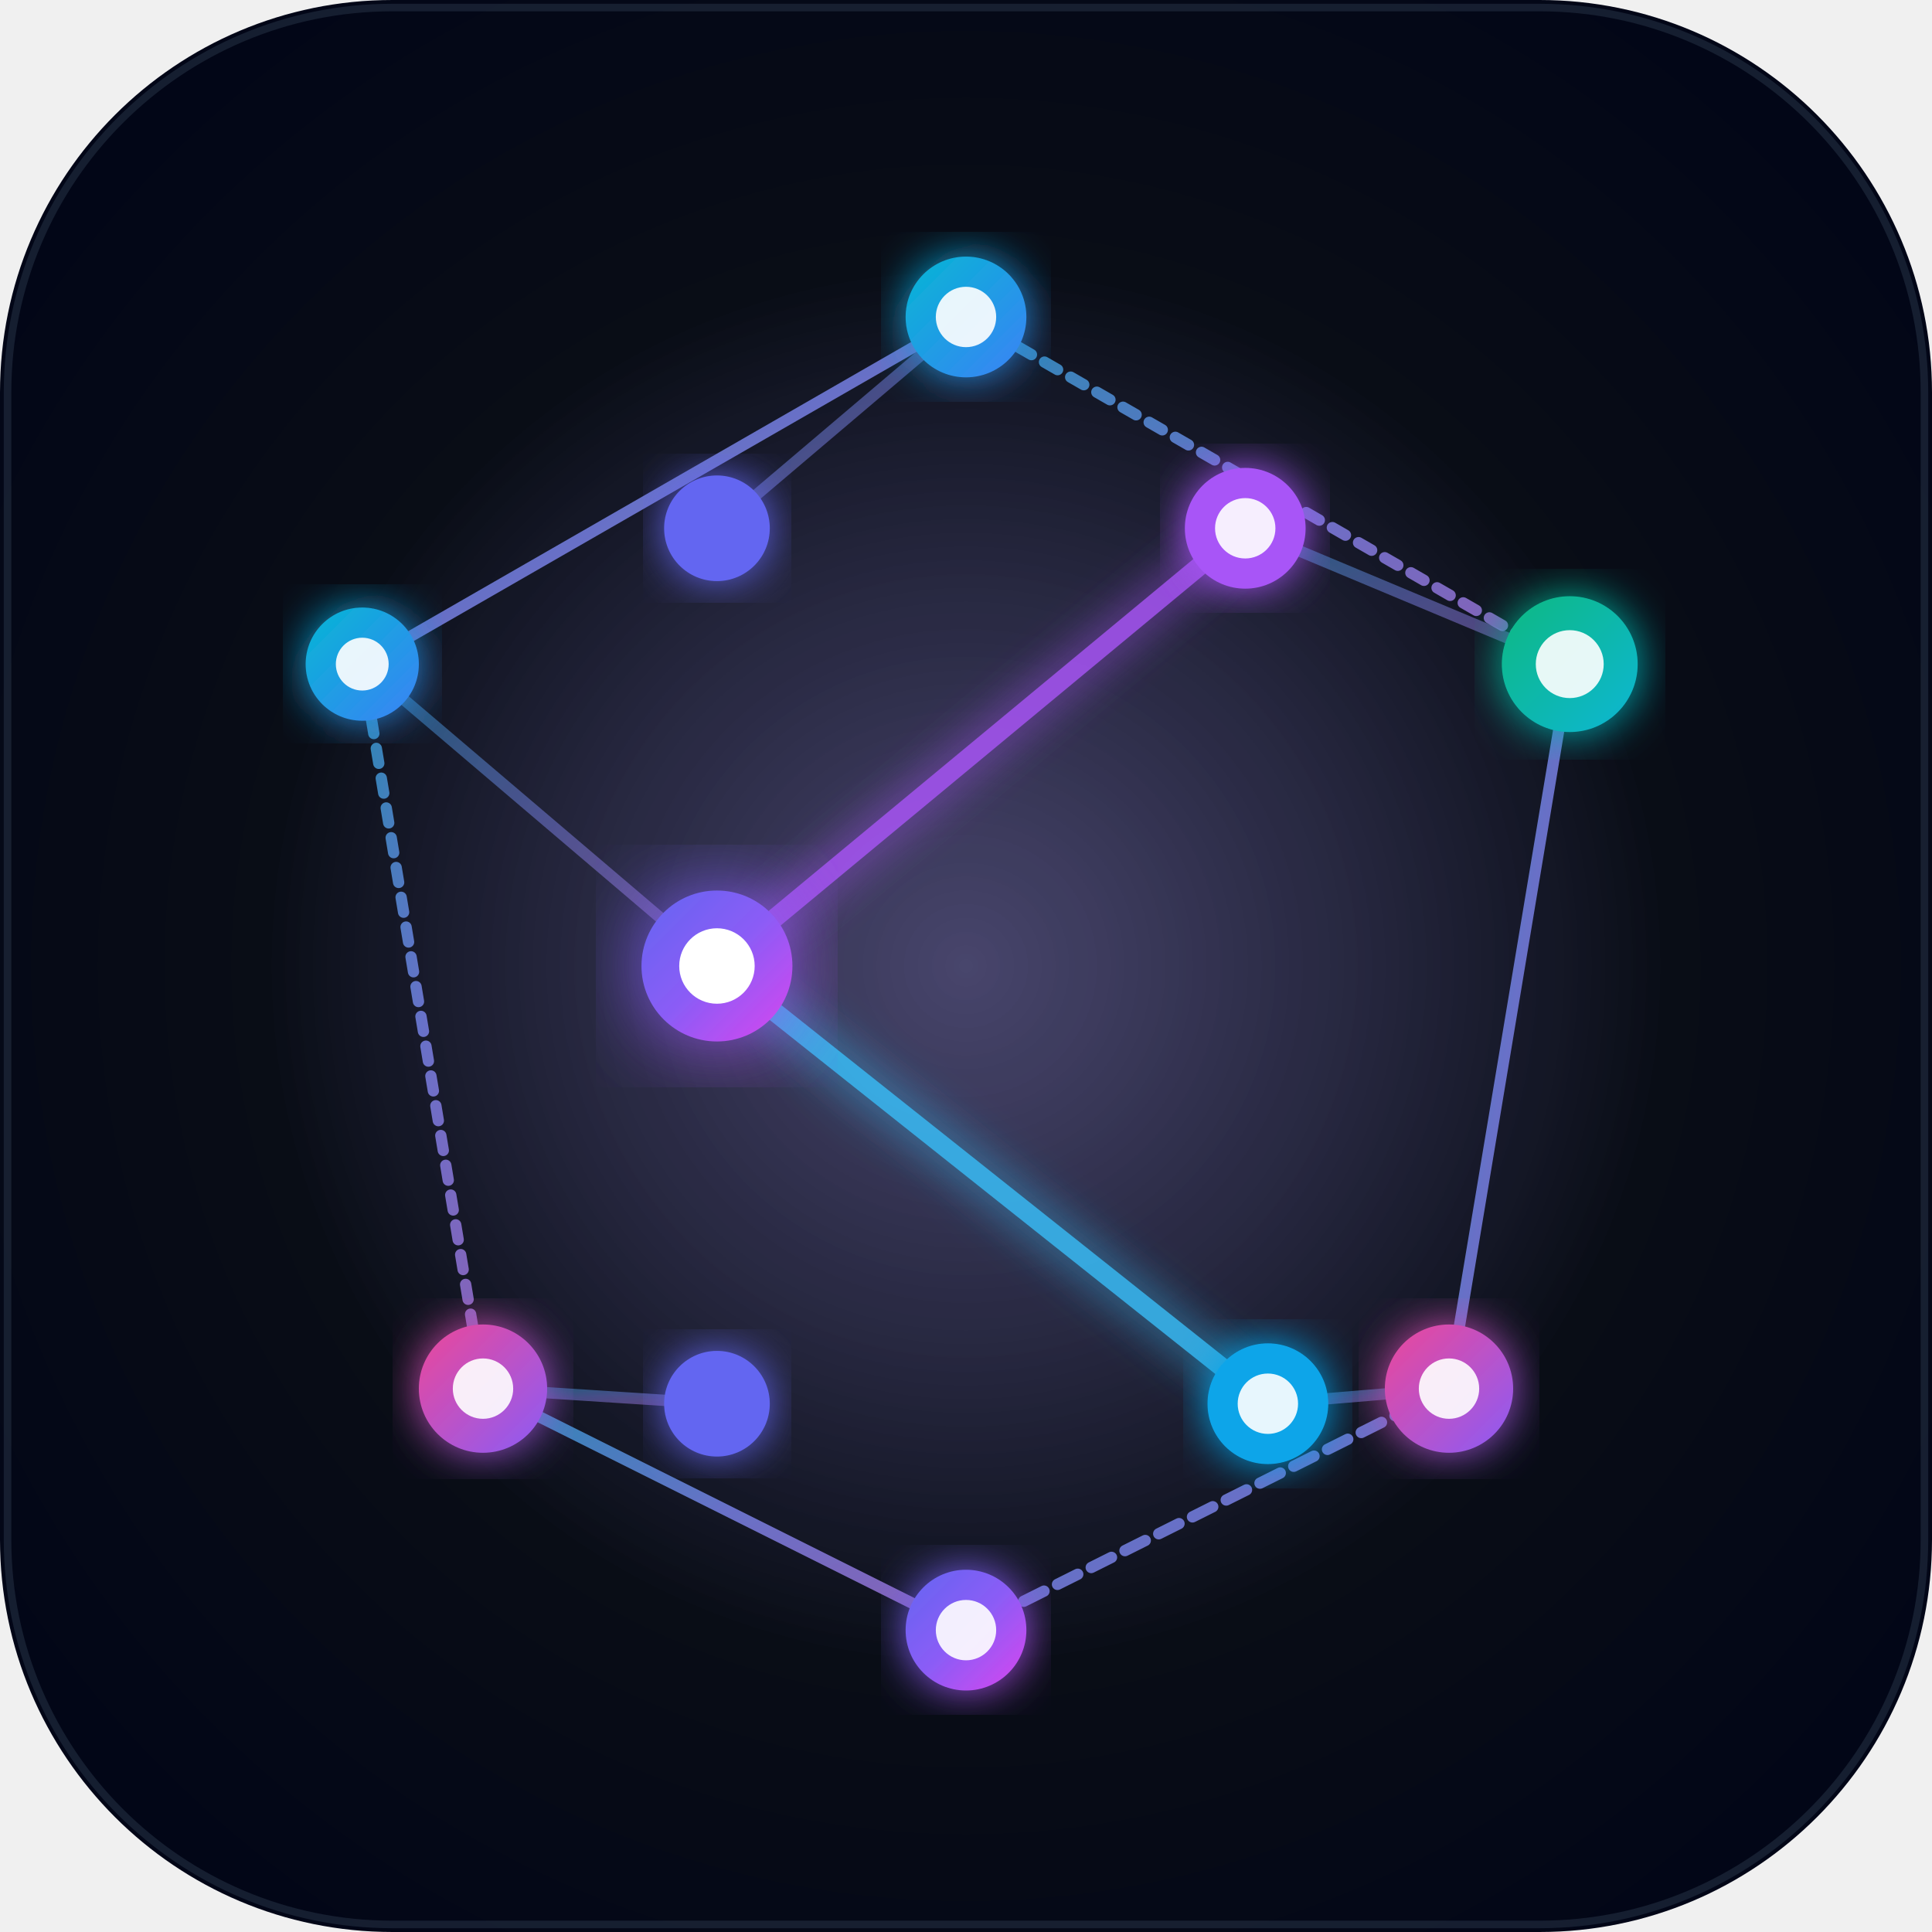
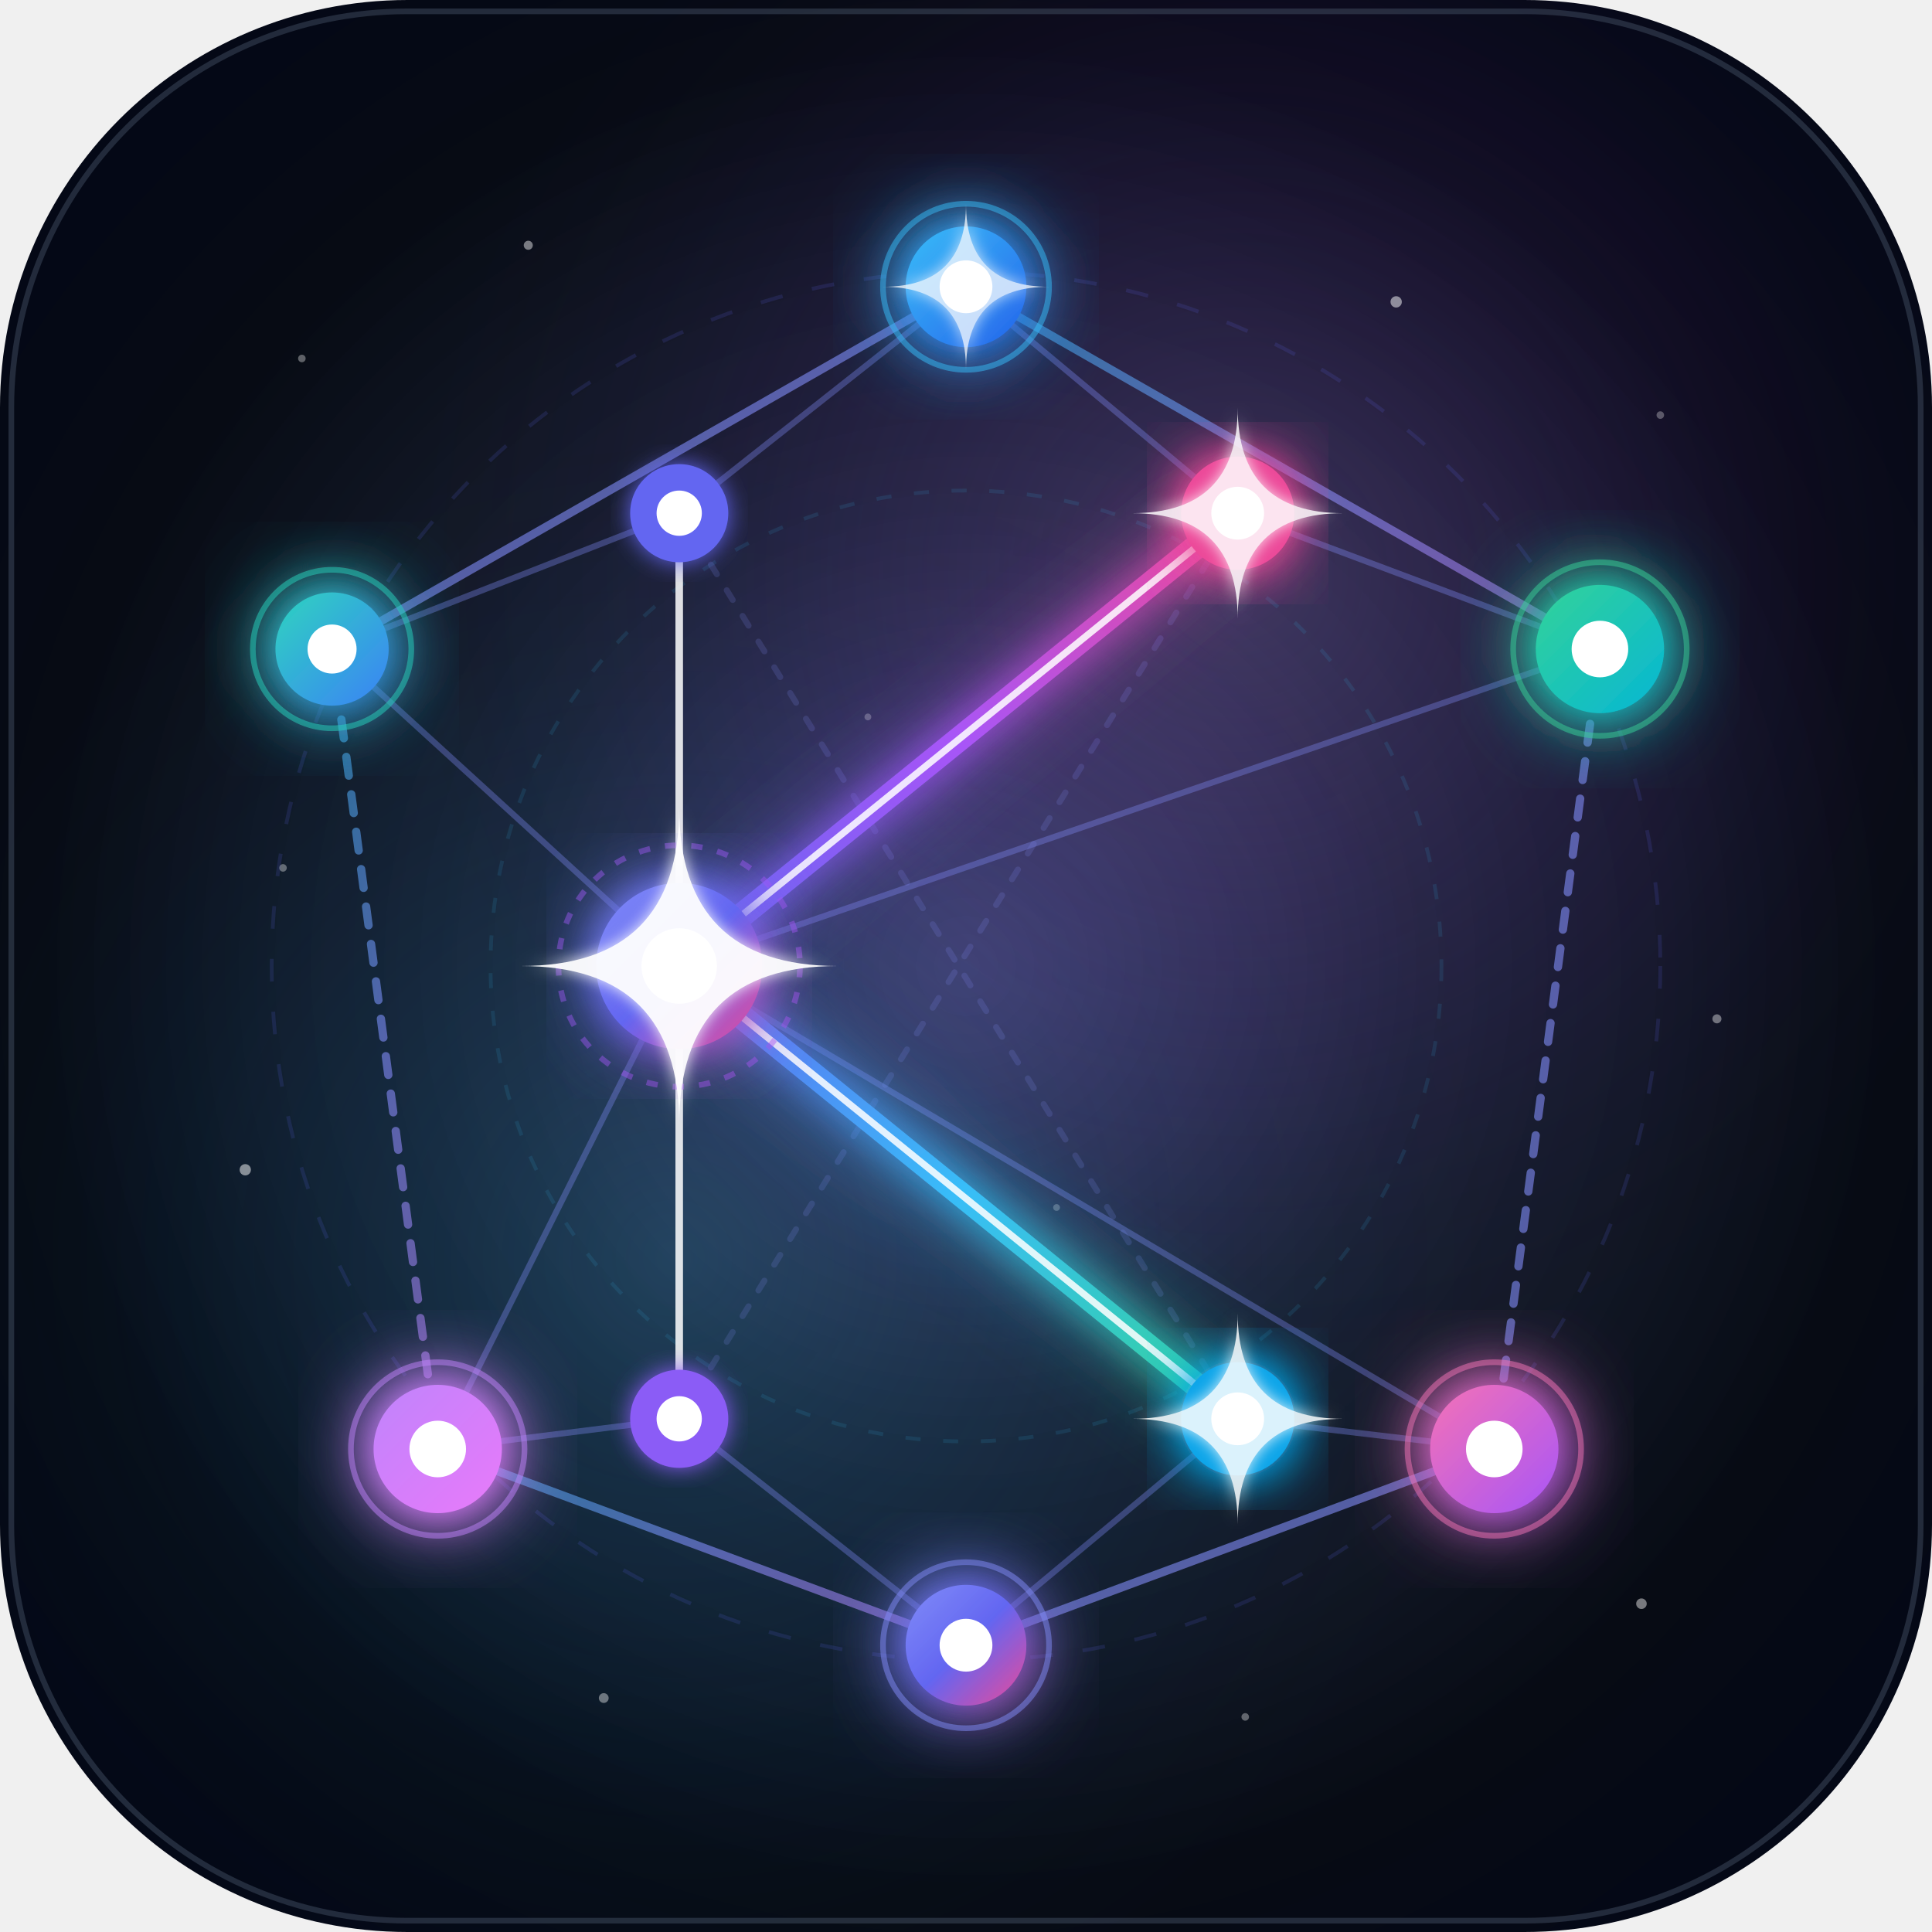
<svg xmlns="http://www.w3.org/2000/svg" viewBox="0 0 512 512" width="100%" height="100%">
  <defs>
-     <radialGradient id="bg-glow" cx="50%" cy="50%" r="60%">
-       <stop offset="0%" stop-color="#1e1b4b" stop-opacity="0.8" />
-       <stop offset="60%" stop-color="#090d16" stop-opacity="1" />
+     <radialGradient id="space-bg" cx="50%" cy="50%" r="68%">
+       <stop offset="0%" stop-color="#1e1b4b" stop-opacity="0.85" />
+       <stop offset="35%" stop-color="#0f172a" stop-opacity="0.95" />
+       <stop offset="70%" stop-color="#070b14" stop-opacity="1" />
      <stop offset="100%" stop-color="#020617" stop-opacity="1" />
    </radialGradient>
+     <radialGradient id="nebula-purple" cx="64%" cy="30%" r="45%">
+       <stop offset="0%" stop-color="#c084fc" stop-opacity="0.22" />
+       <stop offset="60%" stop-color="#9333ea" stop-opacity="0.06" />
+       <stop offset="100%" stop-color="#000000" stop-opacity="0" />
+     </radialGradient>
+     <radialGradient id="nebula-cyan" cx="35%" cy="65%" r="45%">
+       <stop offset="0%" stop-color="#38bdf8" stop-opacity="0.2" />
+       <stop offset="60%" stop-color="#0284c7" stop-opacity="0.05" />
+       <stop offset="100%" stop-color="#000000" stop-opacity="0" />
+     </radialGradient>
+     <linearGradient id="grad-ast" x1="0%" y1="0%" x2="100%" y2="100%">
+       <stop offset="0%" stop-color="#38bdf8" />
+       <stop offset="100%" stop-color="#2563eb" />
+     </linearGradient>
+     <linearGradient id="grad-vector" x1="0%" y1="0%" x2="100%" y2="100%">
+       <stop offset="0%" stop-color="#34d399" />
+       <stop offset="100%" stop-color="#06b6d4" />
+     </linearGradient>
+     <linearGradient id="grad-episodic" x1="0%" y1="0%" x2="100%" y2="100%">
+       <stop offset="0%" stop-color="#f472b6" />
+       <stop offset="100%" stop-color="#a855f7" />
+     </linearGradient>
    <linearGradient id="grad-core" x1="0%" y1="0%" x2="100%" y2="100%">
-       <stop offset="0%" stop-color="#6366f1" />
-       <stop offset="50%" stop-color="#8b5cf6" />
-       <stop offset="100%" stop-color="#d946ef" />
+       <stop offset="0%" stop-color="#818cf8" />
+       <stop offset="50%" stop-color="#6366f1" />
+       <stop offset="100%" stop-color="#ec4899" />
    </linearGradient>
-     <linearGradient id="grad-ast" x1="0%" y1="0%" x2="100%" y2="100%">
-       <stop offset="0%" stop-color="#06b6d4" />
+     <linearGradient id="grad-dream" x1="0%" y1="0%" x2="100%" y2="100%">
+       <stop offset="0%" stop-color="#c084fc" />
+       <stop offset="100%" stop-color="#e879f9" />
+     </linearGradient>
+     <linearGradient id="grad-ipc" x1="0%" y1="0%" x2="100%" y2="100%">
+       <stop offset="0%" stop-color="#2dd4bf" />
      <stop offset="100%" stop-color="#3b82f6" />
    </linearGradient>
-     <linearGradient id="grad-vector" x1="0%" y1="0%" x2="100%" y2="100%">
-       <stop offset="0%" stop-color="#10b981" />
-       <stop offset="100%" stop-color="#06b6d4" />
+     <linearGradient id="k-spine-glow" x1="0%" y1="0%" x2="0%" y2="100%">
+       <stop offset="0%" stop-color="#38bdf8" />
+       <stop offset="50%" stop-color="#6366f1" />
+       <stop offset="100%" stop-color="#a855f7" />
    </linearGradient>
-     <linearGradient id="grad-dream" x1="0%" y1="0%" x2="100%" y2="100%">
-       <stop offset="0%" stop-color="#ec4899" />
-       <stop offset="100%" stop-color="#8b5cf6" />
+     <linearGradient id="k-upper-glow" x1="0%" y1="100%" x2="100%" y2="0%">
+       <stop offset="0%" stop-color="#6366f1" />
+       <stop offset="50%" stop-color="#a855f7" />
+       <stop offset="100%" stop-color="#ec4899" />
    </linearGradient>
-     <linearGradient id="edge-glow" x1="0%" y1="0%" x2="100%" y2="100%">
-       <stop offset="0%" stop-color="#38bdf8" stop-opacity="0.8" />
-       <stop offset="50%" stop-color="#818cf8" stop-opacity="0.9" />
-       <stop offset="100%" stop-color="#c084fc" stop-opacity="0.8" />
+     <linearGradient id="k-lower-glow" x1="0%" y1="0%" x2="100%" y2="100%">
+       <stop offset="0%" stop-color="#6366f1" />
+       <stop offset="50%" stop-color="#38bdf8" />
+       <stop offset="100%" stop-color="#34d399" />
    </linearGradient>
-     <filter id="neon-glow" x="-20%" y="-20%" width="140%" height="140%">
-       <feGaussianBlur stdDeviation="6" result="blur" />
+     <linearGradient id="outer-ring-glow" x1="0%" y1="0%" x2="100%" y2="100%">
+       <stop offset="0%" stop-color="#38bdf8" stop-opacity="0.7" />
+       <stop offset="50%" stop-color="#818cf8" stop-opacity="0.8" />
+       <stop offset="100%" stop-color="#c084fc" stop-opacity="0.7" />
+     </linearGradient>
+     <filter id="neon-bloom" x="-30%" y="-30%" width="160%" height="160%">
+       <feGaussianBlur stdDeviation="5" result="blur1" />
+       <feGaussianBlur stdDeviation="10" result="blur2" />
+       <feMerge>
+         <feMergeNode in="blur2" />
+         <feMergeNode in="blur1" />
+         <feMergeNode in="SourceGraphic" />
+       </feMerge>
+     </filter>
+     <filter id="subtle-bloom" x="-20%" y="-20%" width="140%" height="140%">
+       <feGaussianBlur stdDeviation="3" result="blur" />
      <feComposite in="SourceGraphic" in2="blur" operator="over" />
    </filter>
-     <filter id="soft-glow" x="-30%" y="-30%" width="160%" height="160%">
-       <feGaussianBlur stdDeviation="12" result="blur2" />
-       <feComposite in="SourceGraphic" in2="blur2" operator="over" />
+     <filter id="diffraction-glow" x="-50%" y="-50%" width="200%" height="200%">
+       <feGaussianBlur stdDeviation="2" result="blur" />
+       <feMerge>
+         <feMergeNode in="blur" />
+         <feMergeNode in="SourceGraphic" />
+       </feMerge>
    </filter>
  </defs>
-   <rect width="512" height="512" rx="104" fill="url(#bg-glow)" />
-   <rect width="508" height="508" x="2" y="2" rx="102" fill="none" stroke="#334155" stroke-width="2" stroke-opacity="0.4" />
-   <g stroke="url(#edge-glow)" stroke-width="3" stroke-linecap="round" stroke-linejoin="round" opacity="0.85">
-     <line x1="256" y1="84" x2="416" y2="176" stroke-dasharray="4, 4" />
-     <line x1="416" y1="176" x2="384" y2="368" />
-     <line x1="384" y1="368" x2="256" y2="432" stroke-dasharray="6, 4" />
-     <line x1="256" y1="432" x2="128" y2="368" />
-     <line x1="128" y1="368" x2="96" y2="176" stroke-dasharray="4, 4" />
-     <line x1="96" y1="176" x2="256" y2="84" />
-     <line x1="190" y1="140" x2="190" y2="372" stroke="#6366f1" stroke-width="6" filter="url(#neon-glow)" />
-     <line x1="190" y1="256" x2="330" y2="140" stroke="#a855f7" stroke-width="5" filter="url(#neon-glow)" />
-     <line x1="190" y1="256" x2="336" y2="372" stroke="#38bdf8" stroke-width="5" filter="url(#neon-glow)" />
-     <line x1="96" y1="176" x2="190" y2="256" opacity="0.6" />
-     <line x1="416" y1="176" x2="330" y2="140" opacity="0.6" />
-     <line x1="384" y1="368" x2="336" y2="372" opacity="0.6" />
-     <line x1="256" y1="84" x2="190" y2="140" opacity="0.6" />
-     <line x1="128" y1="368" x2="190" y2="372" opacity="0.6" />
+   <rect width="512" height="512" rx="108" fill="url(#space-bg)" />
+   <rect width="512" height="512" rx="108" fill="url(#nebula-purple)" />
+   <rect width="512" height="512" rx="108" fill="url(#nebula-cyan)" />
+   <rect width="506" height="506" x="3" y="3" rx="105" fill="none" stroke="#475569" stroke-width="1.5" stroke-opacity="0.45" />
+   <g fill="#ffffff">
+     <circle cx="80" cy="95" r="1" opacity="0.35" />
+     <circle cx="140" cy="65" r="1.2" opacity="0.45" />
+     <circle cx="370" cy="80" r="1.5" opacity="0.5" />
+     <circle cx="440" cy="110" r="1" opacity="0.3" />
+     <circle cx="455" cy="270" r="1.2" opacity="0.4" />
+     <circle cx="435" cy="425" r="1.4" opacity="0.45" />
+     <circle cx="330" cy="455" r="1" opacity="0.35" />
+     <circle cx="160" cy="450" r="1.3" opacity="0.4" />
+     <circle cx="65" cy="310" r="1.5" opacity="0.5" />
+     <circle cx="75" cy="230" r="1" opacity="0.35" />
+     <circle cx="230" cy="190" r="0.9" opacity="0.25" />
+     <circle cx="280" cy="320" r="0.9" opacity="0.25" />
  </g>
-   <circle cx="256" cy="84" r="16" fill="url(#grad-ast)" filter="url(#neon-glow)" />
-   <circle cx="256" cy="84" r="8" fill="#ffffff" opacity="0.9" />
-   <circle cx="416" cy="176" r="18" fill="url(#grad-vector)" filter="url(#neon-glow)" />
-   <circle cx="416" cy="176" r="9" fill="#ffffff" opacity="0.9" />
-   <circle cx="384" cy="368" r="17" fill="url(#grad-dream)" filter="url(#neon-glow)" />
-   <circle cx="384" cy="368" r="8" fill="#ffffff" opacity="0.9" />
-   <circle cx="256" cy="432" r="16" fill="url(#grad-core)" filter="url(#neon-glow)" />
-   <circle cx="256" cy="432" r="8" fill="#ffffff" opacity="0.9" />
-   <circle cx="128" cy="368" r="17" fill="url(#grad-dream)" filter="url(#neon-glow)" />
-   <circle cx="128" cy="368" r="8" fill="#ffffff" opacity="0.9" />
-   <circle cx="96" cy="176" r="15" fill="url(#grad-ast)" filter="url(#neon-glow)" />
-   <circle cx="96" cy="176" r="7" fill="#ffffff" opacity="0.9" />
-   <circle cx="190" cy="140" r="14" fill="#6366f1" filter="url(#neon-glow)" />
-   <circle cx="190" cy="256" r="20" fill="url(#grad-core)" filter="url(#soft-glow)" />
-   <circle cx="190" cy="256" r="10" fill="#ffffff" />
-   <circle cx="190" cy="372" r="14" fill="#6366f1" filter="url(#neon-glow)" />
-   <circle cx="330" cy="140" r="16" fill="#a855f7" filter="url(#neon-glow)" />
-   <circle cx="330" cy="140" r="8" fill="#ffffff" opacity="0.9" />
-   <circle cx="336" cy="372" r="16" fill="#0ea5e9" filter="url(#neon-glow)" />
-   <circle cx="336" cy="372" r="8" fill="#ffffff" opacity="0.9" />
+   <circle cx="256" cy="256" r="184" fill="none" stroke="#6366f1" stroke-width="1" stroke-opacity="0.15" stroke-dasharray="6, 8" />
+   <circle cx="256" cy="256" r="126" fill="none" stroke="#38bdf8" stroke-width="1" stroke-opacity="0.12" stroke-dasharray="4, 6" />
+   <g stroke-linecap="round" stroke-linejoin="round">
+     <g stroke="url(#outer-ring-glow)" stroke-width="2.2" opacity="0.75">
+       <line x1="256" y1="76" x2="424" y2="172" />
+       <line x1="424" y1="172" x2="396" y2="384" stroke-dasharray="5, 5" />
+       <line x1="396" y1="384" x2="256" y2="436" />
+       <line x1="256" y1="436" x2="116" y2="384" />
+       <line x1="116" y1="384" x2="88" y2="172" stroke-dasharray="5, 5" />
+       <line x1="88" y1="172" x2="256" y2="76" />
+     </g>
+     <g stroke="#818cf8" stroke-width="1.6" stroke-opacity="0.35">
+       <line x1="256" y1="76" x2="180" y2="136" />
+       <line x1="256" y1="76" x2="328" y2="136" />
+       <line x1="424" y1="172" x2="328" y2="136" />
+       <line x1="424" y1="172" x2="180" y2="256" />
+       <line x1="396" y1="384" x2="328" y2="376" />
+       <line x1="396" y1="384" x2="180" y2="256" />
+       <line x1="256" y1="436" x2="180" y2="376" />
+       <line x1="256" y1="436" x2="328" y2="376" />
+       <line x1="116" y1="384" x2="180" y2="376" />
+       <line x1="116" y1="384" x2="180" y2="256" />
+       <line x1="88" y1="172" x2="180" y2="136" />
+       <line x1="88" y1="172" x2="180" y2="256" />
+       <line x1="180" y1="136" x2="328" y2="376" stroke-opacity="0.18" stroke-dasharray="3, 5" />
+       <line x1="180" y1="376" x2="328" y2="136" stroke-opacity="0.18" stroke-dasharray="3, 5" />
+     </g>
+     <line x1="180" y1="136" x2="180" y2="376" stroke="url(#k-spine-glow)" stroke-width="7" filter="url(#neon-bloom)" />
+     <line x1="180" y1="136" x2="180" y2="376" stroke="#ffffff" stroke-width="2" stroke-opacity="0.85" />
+     <line x1="180" y1="256" x2="328" y2="136" stroke="url(#k-upper-glow)" stroke-width="6.5" filter="url(#neon-bloom)" />
+     <line x1="180" y1="256" x2="328" y2="136" stroke="#ffffff" stroke-width="1.8" stroke-opacity="0.85" />
+     <line x1="180" y1="256" x2="328" y2="376" stroke="url(#k-lower-glow)" stroke-width="6.5" filter="url(#neon-bloom)" />
+     <line x1="180" y1="256" x2="328" y2="376" stroke="#ffffff" stroke-width="1.8" stroke-opacity="0.85" />
+   </g>
+   <g filter="url(#neon-bloom)">
+     <circle cx="256" cy="76" r="16" fill="url(#grad-ast)" />
+     <circle cx="256" cy="76" r="22" fill="none" stroke="#38bdf8" stroke-width="1.5" stroke-opacity="0.5" />
+   </g>
+   <circle cx="256" cy="76" r="7" fill="#ffffff" />
+   <g filter="url(#neon-bloom)">
+     <circle cx="424" cy="172" r="17" fill="url(#grad-vector)" />
+     <circle cx="424" cy="172" r="23" fill="none" stroke="#34d399" stroke-width="1.5" stroke-opacity="0.5" />
+   </g>
+   <circle cx="424" cy="172" r="7.5" fill="#ffffff" />
+   <g filter="url(#neon-bloom)">
+     <circle cx="396" cy="384" r="17" fill="url(#grad-episodic)" />
+     <circle cx="396" cy="384" r="23" fill="none" stroke="#f472b6" stroke-width="1.5" stroke-opacity="0.5" />
+   </g>
+   <circle cx="396" cy="384" r="7.5" fill="#ffffff" />
+   <g filter="url(#neon-bloom)">
+     <circle cx="256" cy="436" r="16" fill="url(#grad-core)" />
+     <circle cx="256" cy="436" r="22" fill="none" stroke="#818cf8" stroke-width="1.5" stroke-opacity="0.5" />
+   </g>
+   <circle cx="256" cy="436" r="7" fill="#ffffff" />
+   <g filter="url(#neon-bloom)">
+     <circle cx="116" cy="384" r="17" fill="url(#grad-dream)" />
+     <circle cx="116" cy="384" r="23" fill="none" stroke="#c084fc" stroke-width="1.5" stroke-opacity="0.5" />
+   </g>
+   <circle cx="116" cy="384" r="7.5" fill="#ffffff" />
+   <g filter="url(#neon-bloom)">
+     <circle cx="88" cy="172" r="15" fill="url(#grad-ipc)" />
+     <circle cx="88" cy="172" r="21" fill="none" stroke="#2dd4bf" stroke-width="1.5" stroke-opacity="0.5" />
+   </g>
+   <circle cx="88" cy="172" r="6.5" fill="#ffffff" />
+   <circle cx="180" cy="136" r="13" fill="#6366f1" filter="url(#subtle-bloom)" />
+   <circle cx="180" cy="136" r="6" fill="#ffffff" />
+   <circle cx="180" cy="376" r="13" fill="#8b5cf6" filter="url(#subtle-bloom)" />
+   <circle cx="180" cy="376" r="6" fill="#ffffff" />
+   <circle cx="328" cy="136" r="15" fill="#ec4899" filter="url(#neon-bloom)" />
+   <circle cx="328" cy="136" r="7" fill="#ffffff" />
+   <circle cx="328" cy="376" r="15" fill="#0ea5e9" filter="url(#neon-bloom)" />
+   <circle cx="328" cy="376" r="7" fill="#ffffff" />
+   <circle cx="180" cy="256" r="32" fill="none" stroke="#a855f7" stroke-width="1.5" stroke-opacity="0.45" stroke-dasharray="3, 4" />
+   <circle cx="180" cy="256" r="22" fill="url(#grad-core)" filter="url(#neon-bloom)" />
+   <circle cx="180" cy="256" r="10" fill="#ffffff" />
+   <g filter="url(#diffraction-glow)" opacity="0.95">
+     <path d="M 180,214 Q 180,256 138,256 Q 180,256 180,298 Q 180,256 222,256 Q 180,256 180,214 Z" fill="#ffffff" />
+   </g>
+   <g filter="url(#diffraction-glow)" opacity="0.85">
+     <path d="M 328,108 Q 328,136 300,136 Q 328,136 328,164 Q 328,136 356,136 Q 328,136 328,108 Z" fill="#ffffff" />
+   </g>
+   <g filter="url(#diffraction-glow)" opacity="0.85">
+     <path d="M 328,348 Q 328,376 300,376 Q 328,376 328,404 Q 328,376 356,376 Q 328,376 328,348 Z" fill="#ffffff" />
+   </g>
+   <g filter="url(#diffraction-glow)" opacity="0.75">
+     <path d="M 256,54 Q 256,76 234,76 Q 256,76 256,98 Q 256,76 278,76 Q 256,76 256,54 Z" fill="#ffffff" />
+   </g>
</svg>
